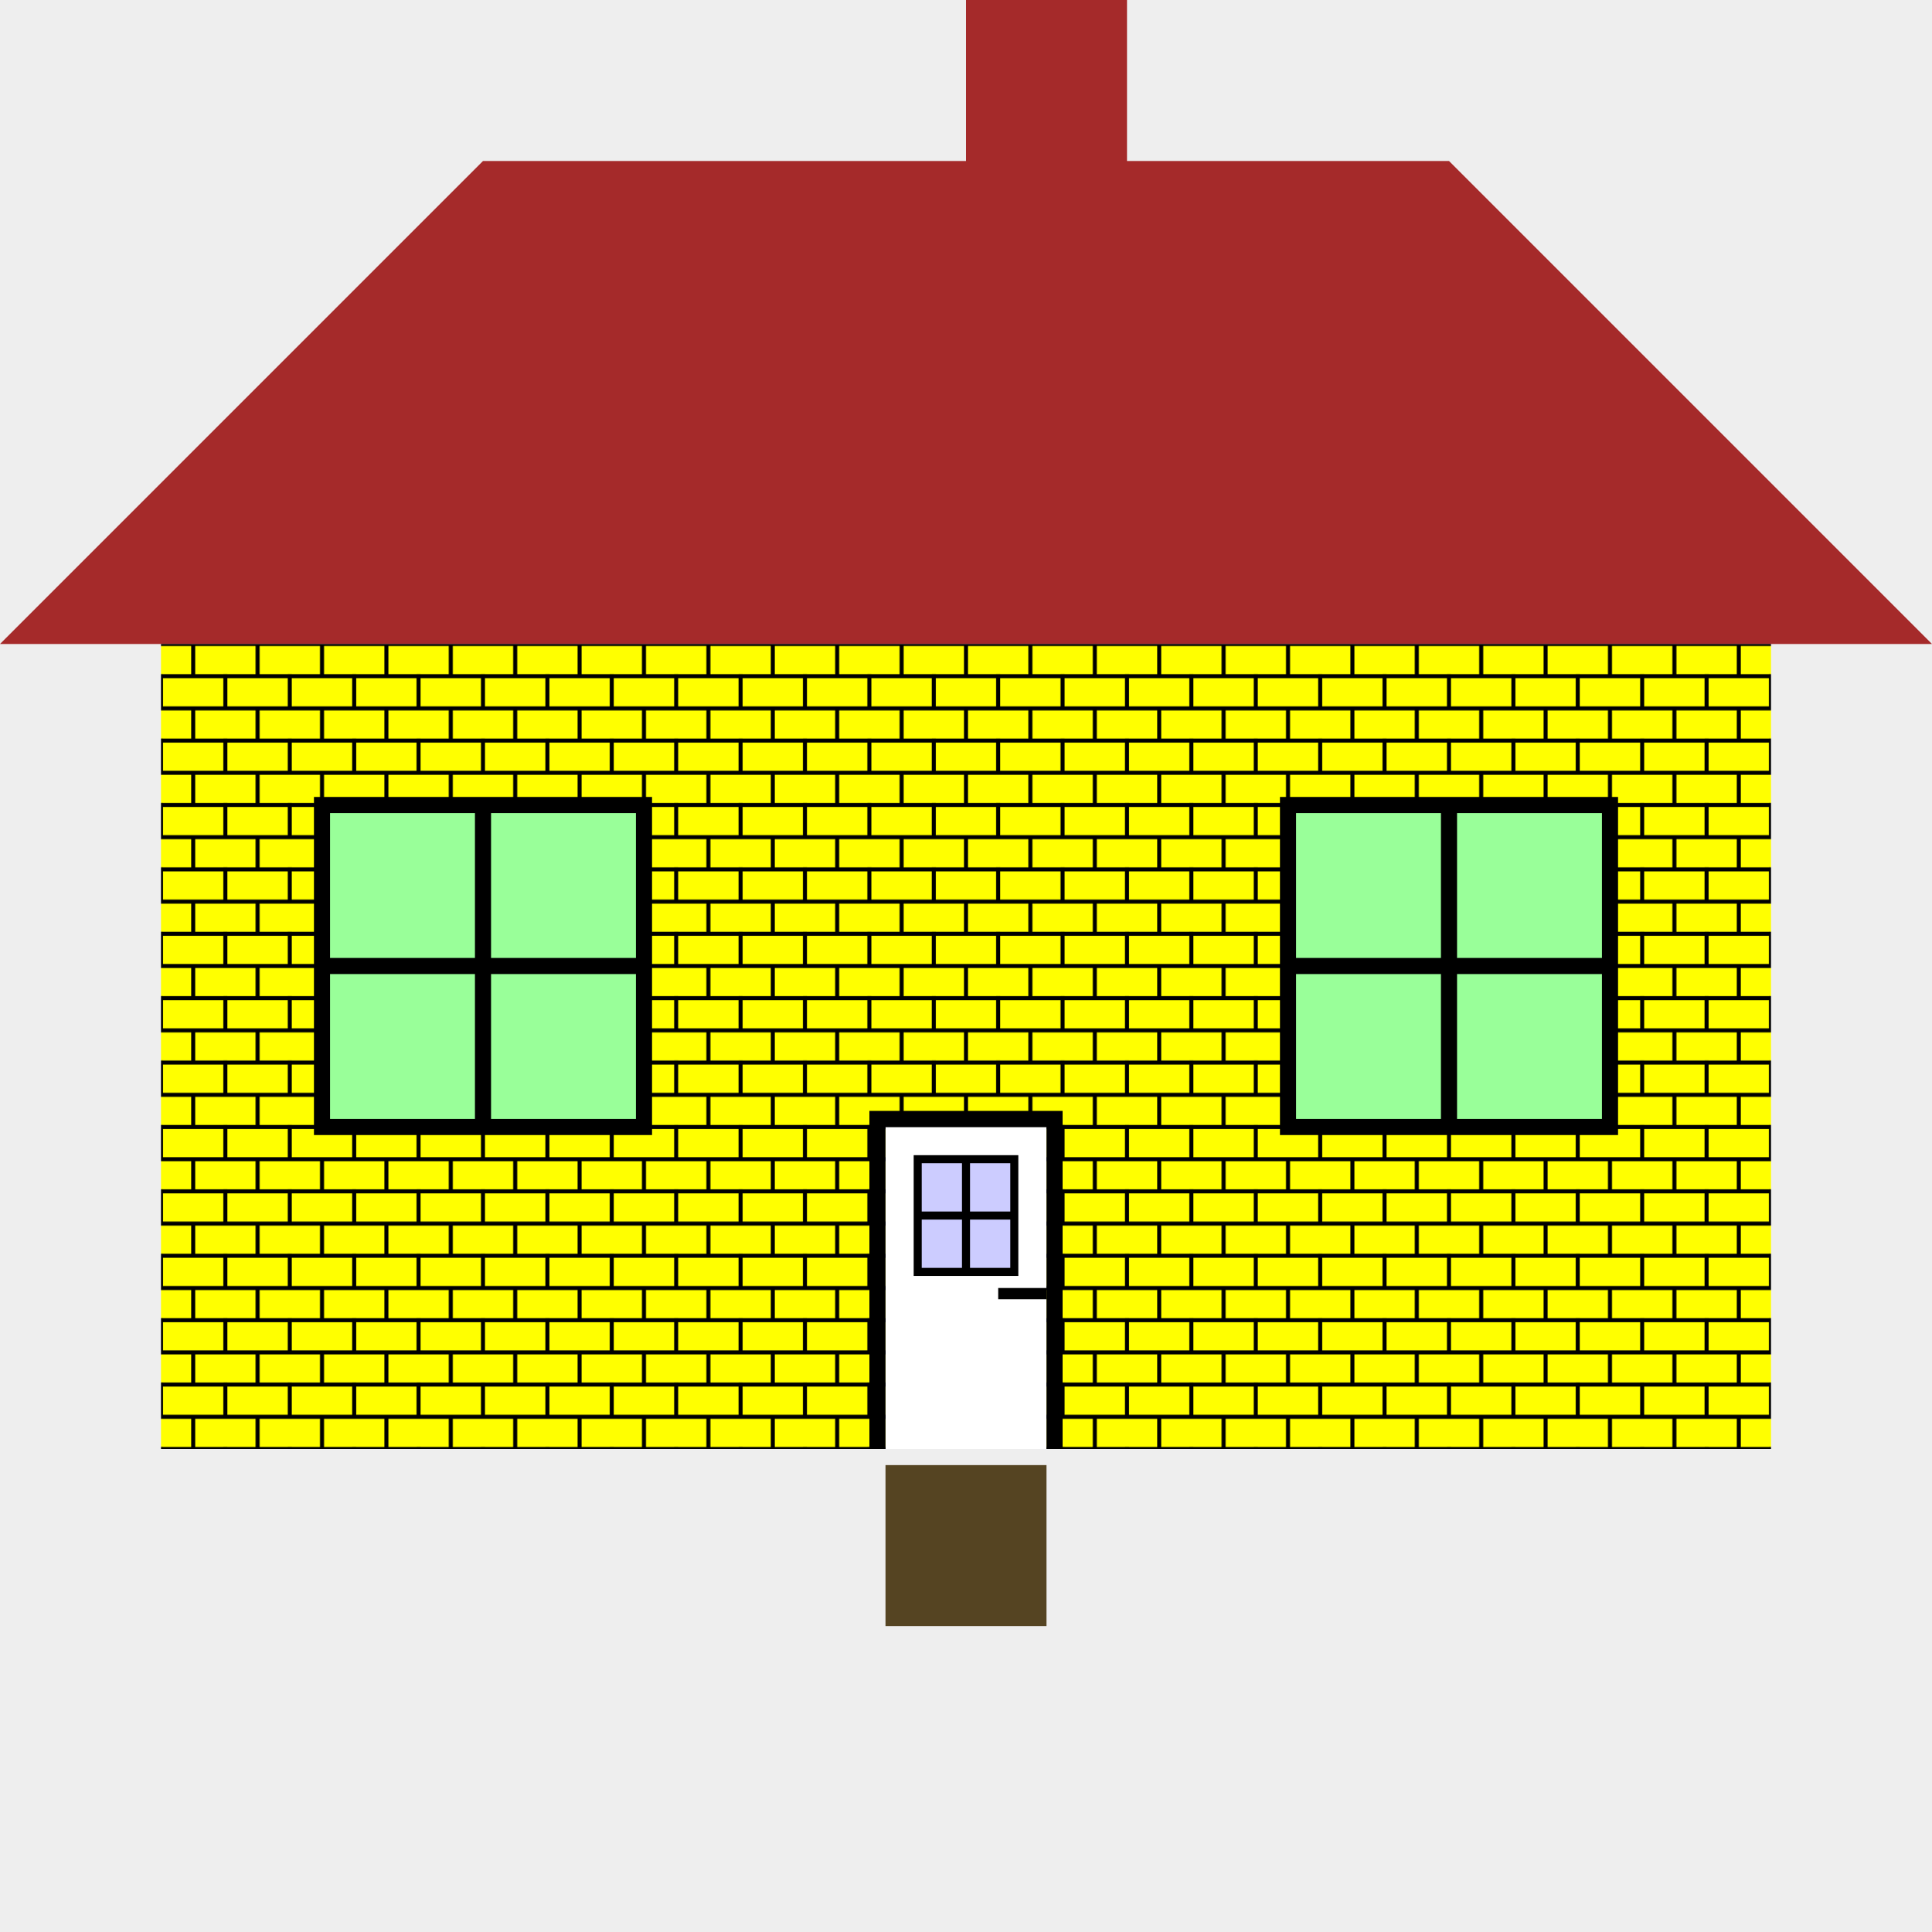
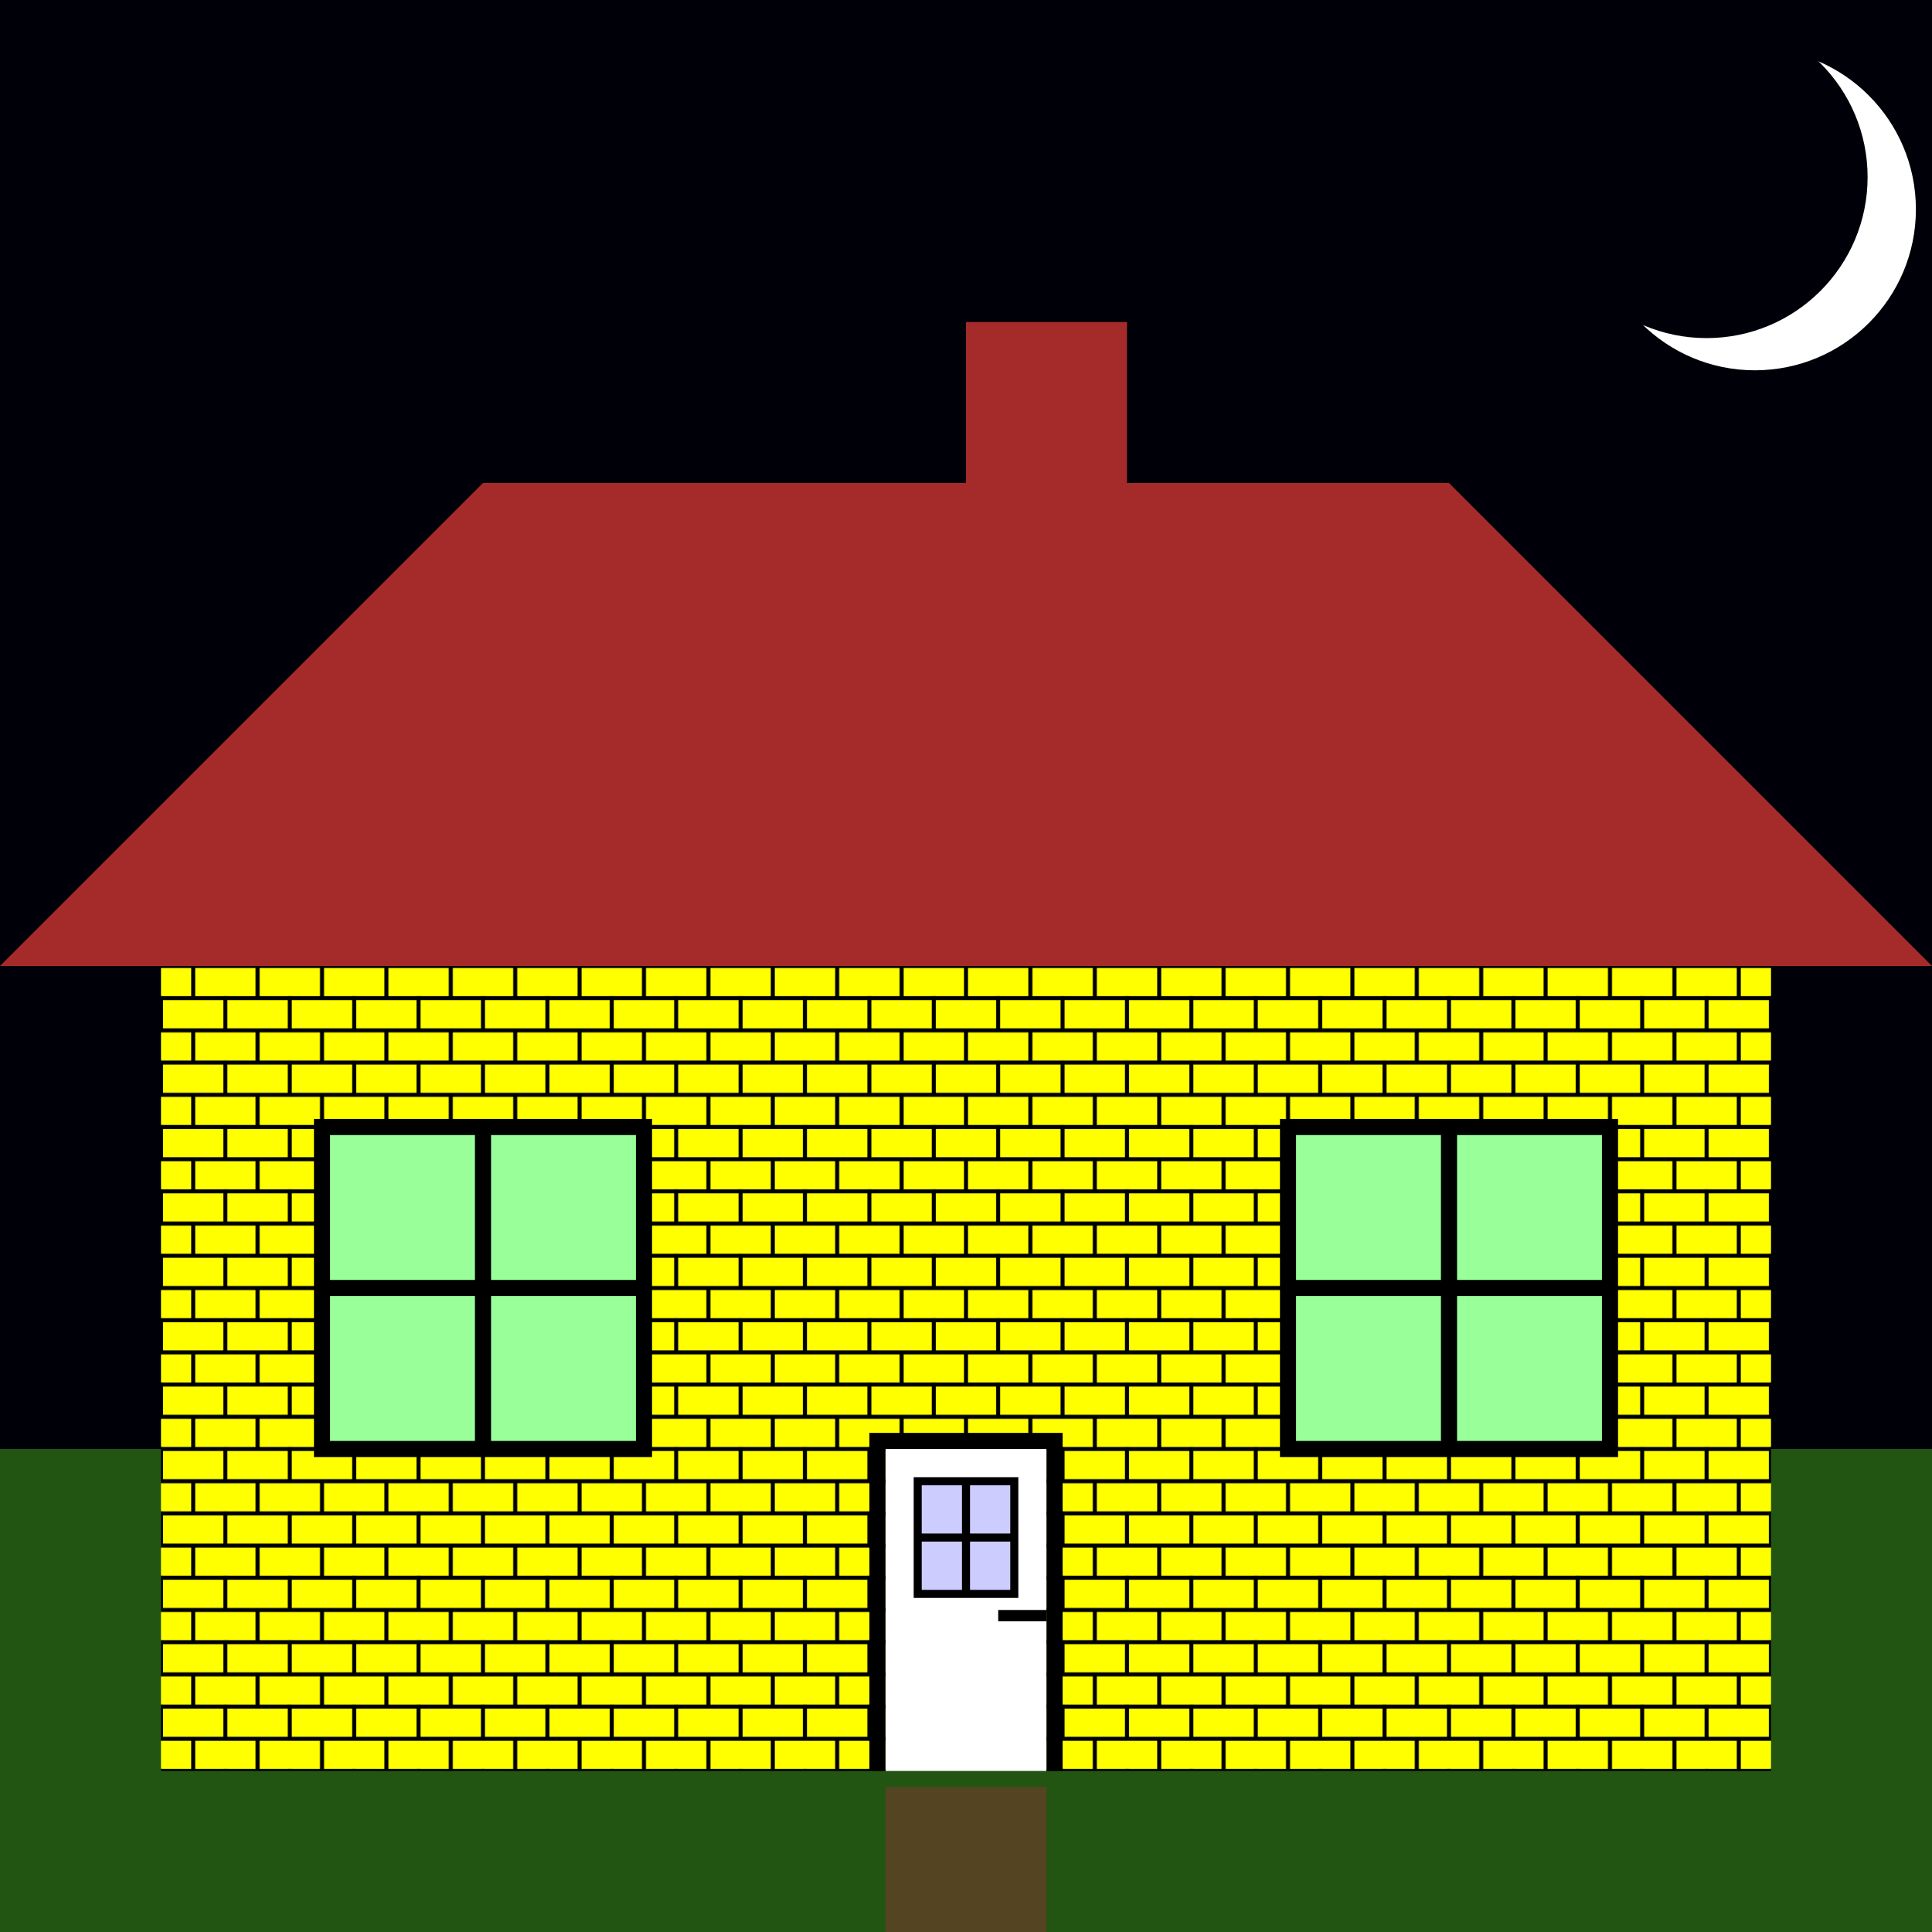
- <svg xmlns="http://www.w3.org/2000/svg" width="900" height="900" viewBox="0 0 120 120" version="1.1">
+ <svg xmlns="http://www.w3.org/2000/svg" width="900" height="900" viewBox="0 -20 120 120" version="1.1">
  <defs>
    <pattern id="brick" x="0" y="0" width="4" height="4" patternUnits="userSpaceOnUse">
      <rect x="0" y="0" width="4" height="2" stroke-width="0.25" stroke="black" fill="yellow" />
      <rect x="-2" y="2" width="4" height="2" stroke-width="0.25" stroke="black" fill="yellow" />
      <rect x="2" y="2" width="4" height="2" stroke-width="0.25" stroke="black" fill="yellow" />
    </pattern>
  </defs>
-   <rect x="0" y="0" width="1000" height="1000" fill="#eee" />
+   <rect x="0" y="-20" width="120" height="120" fill="#000008" />
+   <rect x="0" y="70" width="120" height="60" fill="#225511" />
+   <circle cx="109" cy="-7" r="10" fill="white" />
+   <circle cx="106" cy="-9" r="10" fill="#000008" />
  <path d="M 0 40 L 30 10 L 60 10 L 60 0 L 70 0 L 70 10 L 90 10 L 120 40 Z" fill="brown" />
  <path d="M 10 40 L 110 40 L 110 90 L 10 90 Z" fill="url(#brick)" />
  <path d="M 20 50 l 20 0 l 0 20 l -20 0 l 0 -20 z m 10 0 l 0 20 m -10 -10 l 20 0" stroke="black" stroke-width="1" fill="#9f9" />
  <path d="M 80 50 l 20 0 l 0 20 l -20 0 l 0 -20 z m 10 0 l 0 20 m -10 -10 l 20 0" stroke="black" stroke-width="1" fill="#9f9" />
  <rect x="55" y="70" width="10" height="20" fill="white" />
  <rect x="54" y="70" width="1" height="20" fill="black" />
  <rect x="54" y="69" width="12" height="1" />
  <rect x="65" y="70" width="1" height="20" fill="black" />
  <rect x="57" y="72" width="6" height="7" fill="#ccf" stroke="black" stroke-width="0.5" />
  <rect x="59.75" y="72" width="0.5" height="7" fill="black" />
  <rect x="57" y="75.25" width="6" height="0.5" fill="black" />
  <rect x="62" y="80" width="3" height="0.7" fill="black" />
  <rect x="55" y="91" width="10" height="10" fill="#542" />
</svg>
